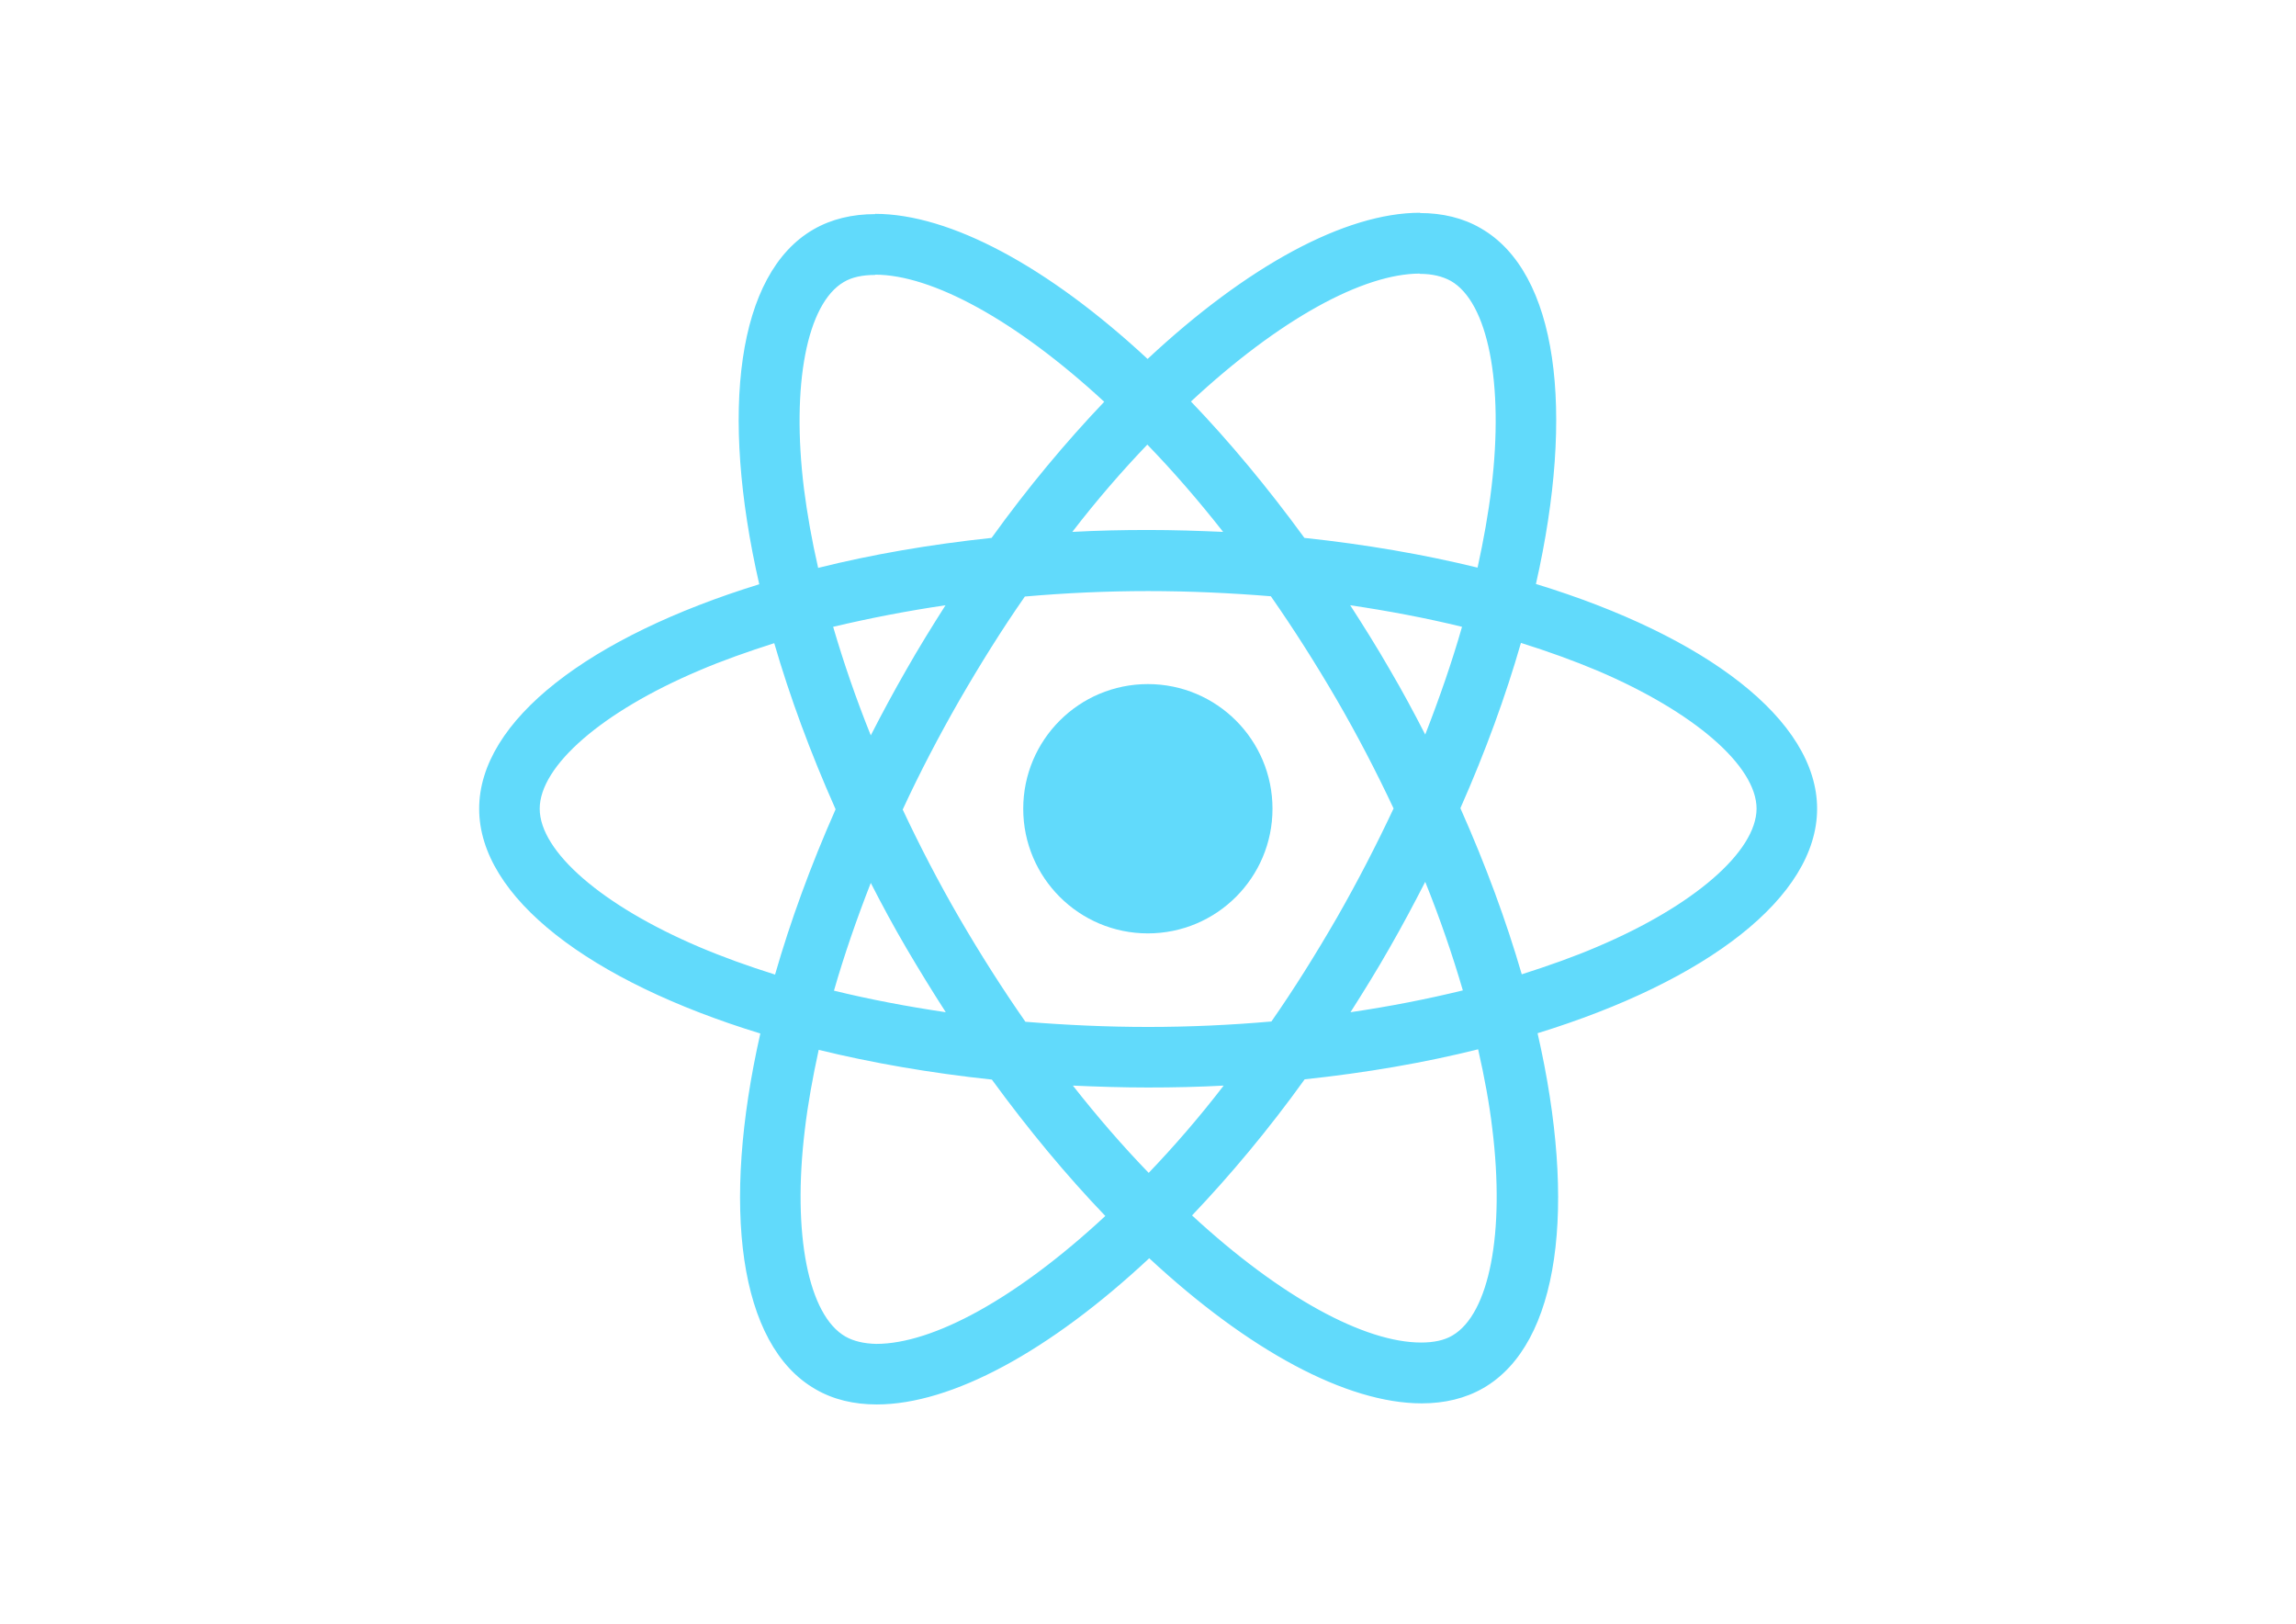
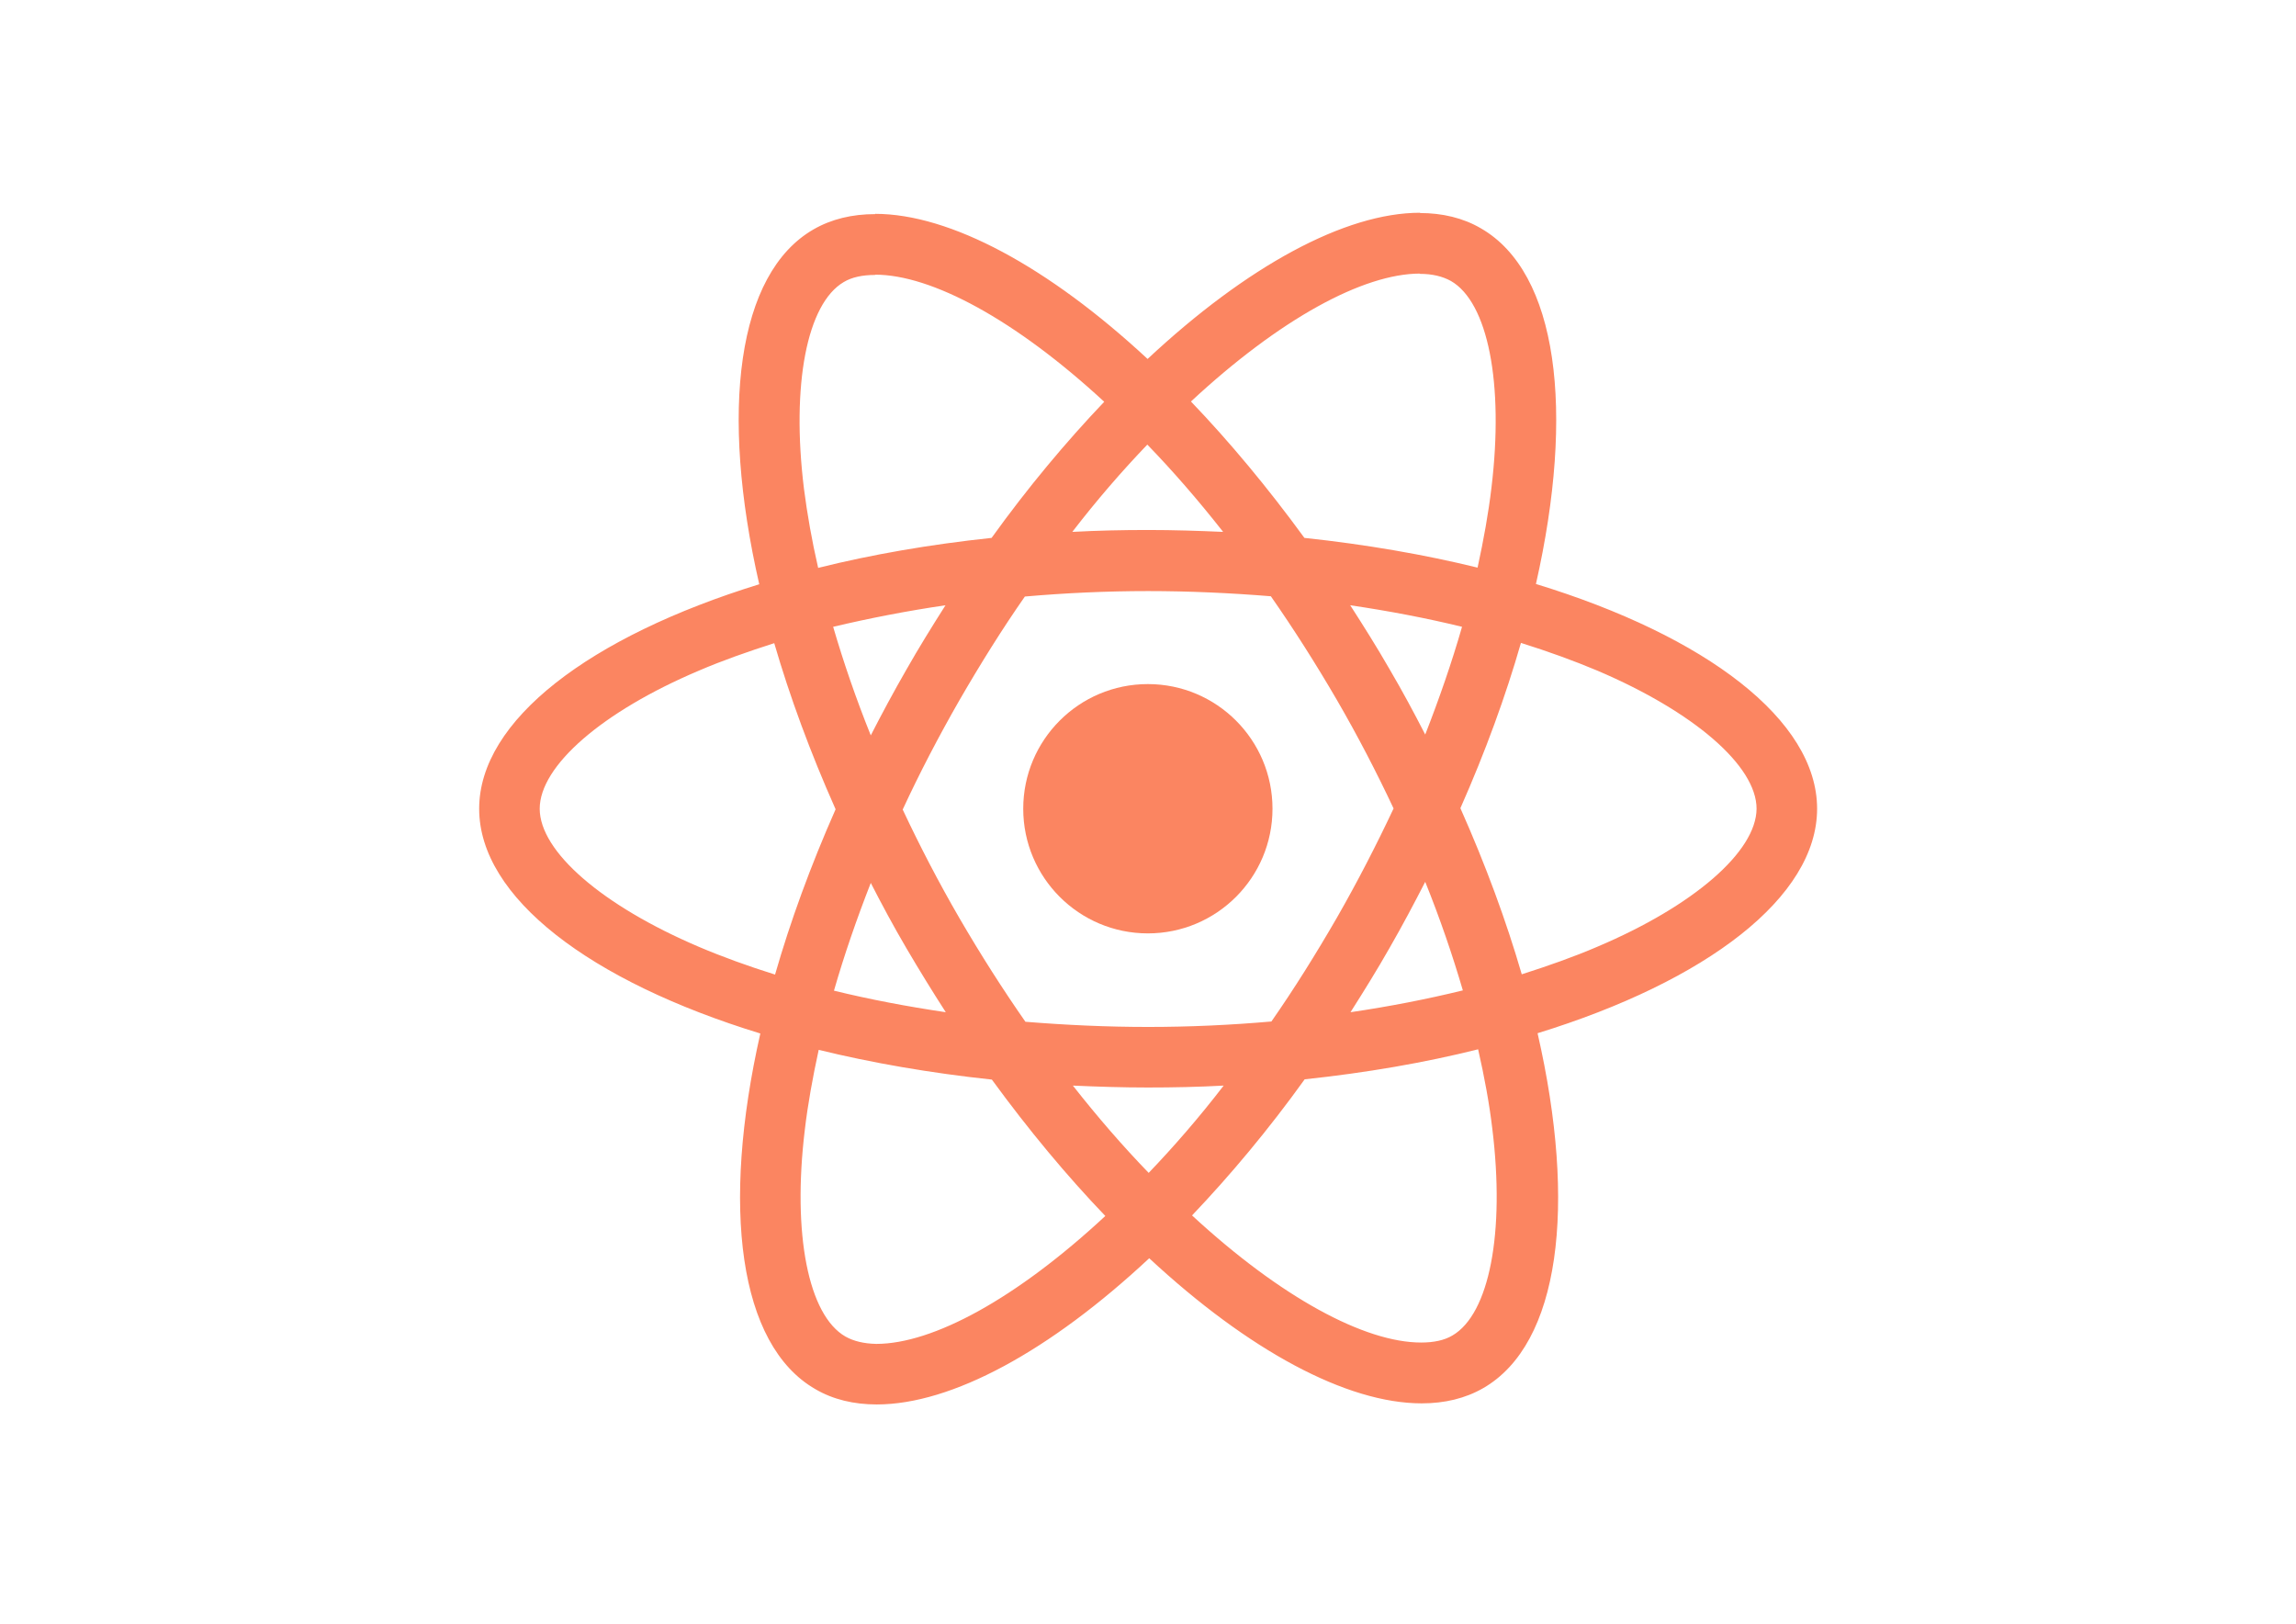
<svg xmlns="http://www.w3.org/2000/svg" viewBox="0 0 841.9 595.3">
-   <g fill="#61DAFB">
+   <g fill="#fb8561">
    <path d="M666.3 296.5c0-32.5-40.7-63.3-103.1-82.4 14.4-63.6 8-114.2-20.2-130.4-6.5-3.8-14.1-5.6-22.4-5.6v22.3c4.6 0 8.3.9 11.4 2.6 13.6 7.8 19.5 37.5 14.9 75.7-1.1 9.4-2.9 19.3-5.1 29.4-19.6-4.8-41-8.5-63.5-10.9-13.5-18.5-27.5-35.3-41.6-50 32.6-30.3 63.2-46.9 84-46.9V78c-27.5 0-63.5 19.6-99.9 53.6-36.4-33.8-72.4-53.2-99.9-53.2v22.3c20.7 0 51.4 16.5 84 46.6-14 14.7-28 31.4-41.3 49.9-22.6 2.4-44 6.1-63.6 11-2.3-10-4-19.7-5.2-29-4.7-38.2 1.1-67.9 14.6-75.8 3-1.8 6.9-2.6 11.5-2.6V78.5c-8.4 0-16 1.8-22.6 5.6-28.1 16.2-34.4 66.7-19.9 130.1-62.2 19.2-102.7 49.9-102.7 82.3 0 32.5 40.7 63.3 103.1 82.4-14.4 63.6-8 114.2 20.2 130.4 6.5 3.8 14.1 5.6 22.5 5.6 27.5 0 63.5-19.6 99.9-53.6 36.4 33.8 72.4 53.2 99.9 53.2 8.4 0 16-1.8 22.6-5.6 28.1-16.2 34.4-66.7 19.9-130.1 62-19.1 102.5-49.9 102.5-82.3zm-130.2-66.7c-3.7 12.9-8.3 26.2-13.5 39.5-4.1-8-8.4-16-13.1-24-4.6-8-9.5-15.8-14.4-23.4 14.2 2.1 27.9 4.7 41 7.9zm-45.8 106.5c-7.8 13.5-15.8 26.3-24.1 38.2-14.9 1.3-30 2-45.2 2-15.1 0-30.2-.7-45-1.9-8.3-11.9-16.4-24.6-24.2-38-7.6-13.1-14.5-26.4-20.8-39.8 6.2-13.4 13.2-26.8 20.7-39.9 7.8-13.5 15.8-26.3 24.1-38.2 14.9-1.3 30-2 45.2-2 15.1 0 30.2.7 45 1.9 8.3 11.9 16.4 24.6 24.2 38 7.6 13.1 14.5 26.4 20.8 39.8-6.3 13.4-13.2 26.8-20.7 39.9zm32.3-13c5.4 13.4 10 26.8 13.8 39.8-13.1 3.2-26.9 5.9-41.2 8 4.9-7.7 9.8-15.6 14.4-23.7 4.6-8 8.9-16.1 13-24.1zM421.2 430c-9.3-9.6-18.6-20.3-27.8-32 9 .4 18.2.7 27.5.7 9.4 0 18.7-.2 27.8-.7-9 11.7-18.3 22.4-27.5 32zm-74.4-58.9c-14.2-2.1-27.9-4.7-41-7.9 3.7-12.9 8.3-26.2 13.5-39.5 4.1 8 8.4 16 13.1 24 4.7 8 9.5 15.8 14.4 23.4zM420.7 163c9.3 9.6 18.6 20.3 27.8 32-9-.4-18.2-.7-27.5-.7-9.4 0-18.7.2-27.8.7 9-11.7 18.3-22.4 27.5-32zm-74 58.9c-4.9 7.7-9.8 15.6-14.4 23.7-4.6 8-8.9 16-13 24-5.4-13.4-10-26.8-13.8-39.8 13.1-3.1 26.9-5.8 41.2-7.9zm-90.5 125.2c-35.4-15.1-58.3-34.9-58.3-50.6 0-15.7 22.9-35.6 58.3-50.6 8.6-3.7 18-7 27.7-10.1 5.7 19.6 13.2 40 22.5 60.9-9.2 20.8-16.6 41.1-22.2 60.6-9.9-3.1-19.3-6.5-28-10.2zM310 490c-13.6-7.8-19.5-37.5-14.9-75.7 1.1-9.4 2.9-19.3 5.1-29.4 19.6 4.8 41 8.5 63.5 10.9 13.5 18.5 27.5 35.3 41.6 50-32.6 30.3-63.2 46.9-84 46.9-4.5-.1-8.3-1-11.3-2.7zm237.2-76.2c4.7 38.2-1.1 67.9-14.6 75.8-3 1.8-6.9 2.6-11.5 2.6-20.7 0-51.4-16.5-84-46.6 14-14.7 28-31.4 41.3-49.9 22.6-2.4 44-6.1 63.6-11 2.3 10.1 4.1 19.8 5.2 29.1zm38.5-66.7c-8.6 3.7-18 7-27.7 10.1-5.7-19.6-13.2-40-22.5-60.9 9.2-20.8 16.6-41.1 22.2-60.6 9.9 3.1 19.3 6.5 28.1 10.2 35.4 15.1 58.3 34.9 58.3 50.6-.1 15.7-23 35.6-58.4 50.6zM320.8 78.4z" />
    <circle cx="420.9" cy="296.5" r="45.7" />
    <path d="M520.5 78.1z" />
  </g>
</svg>
